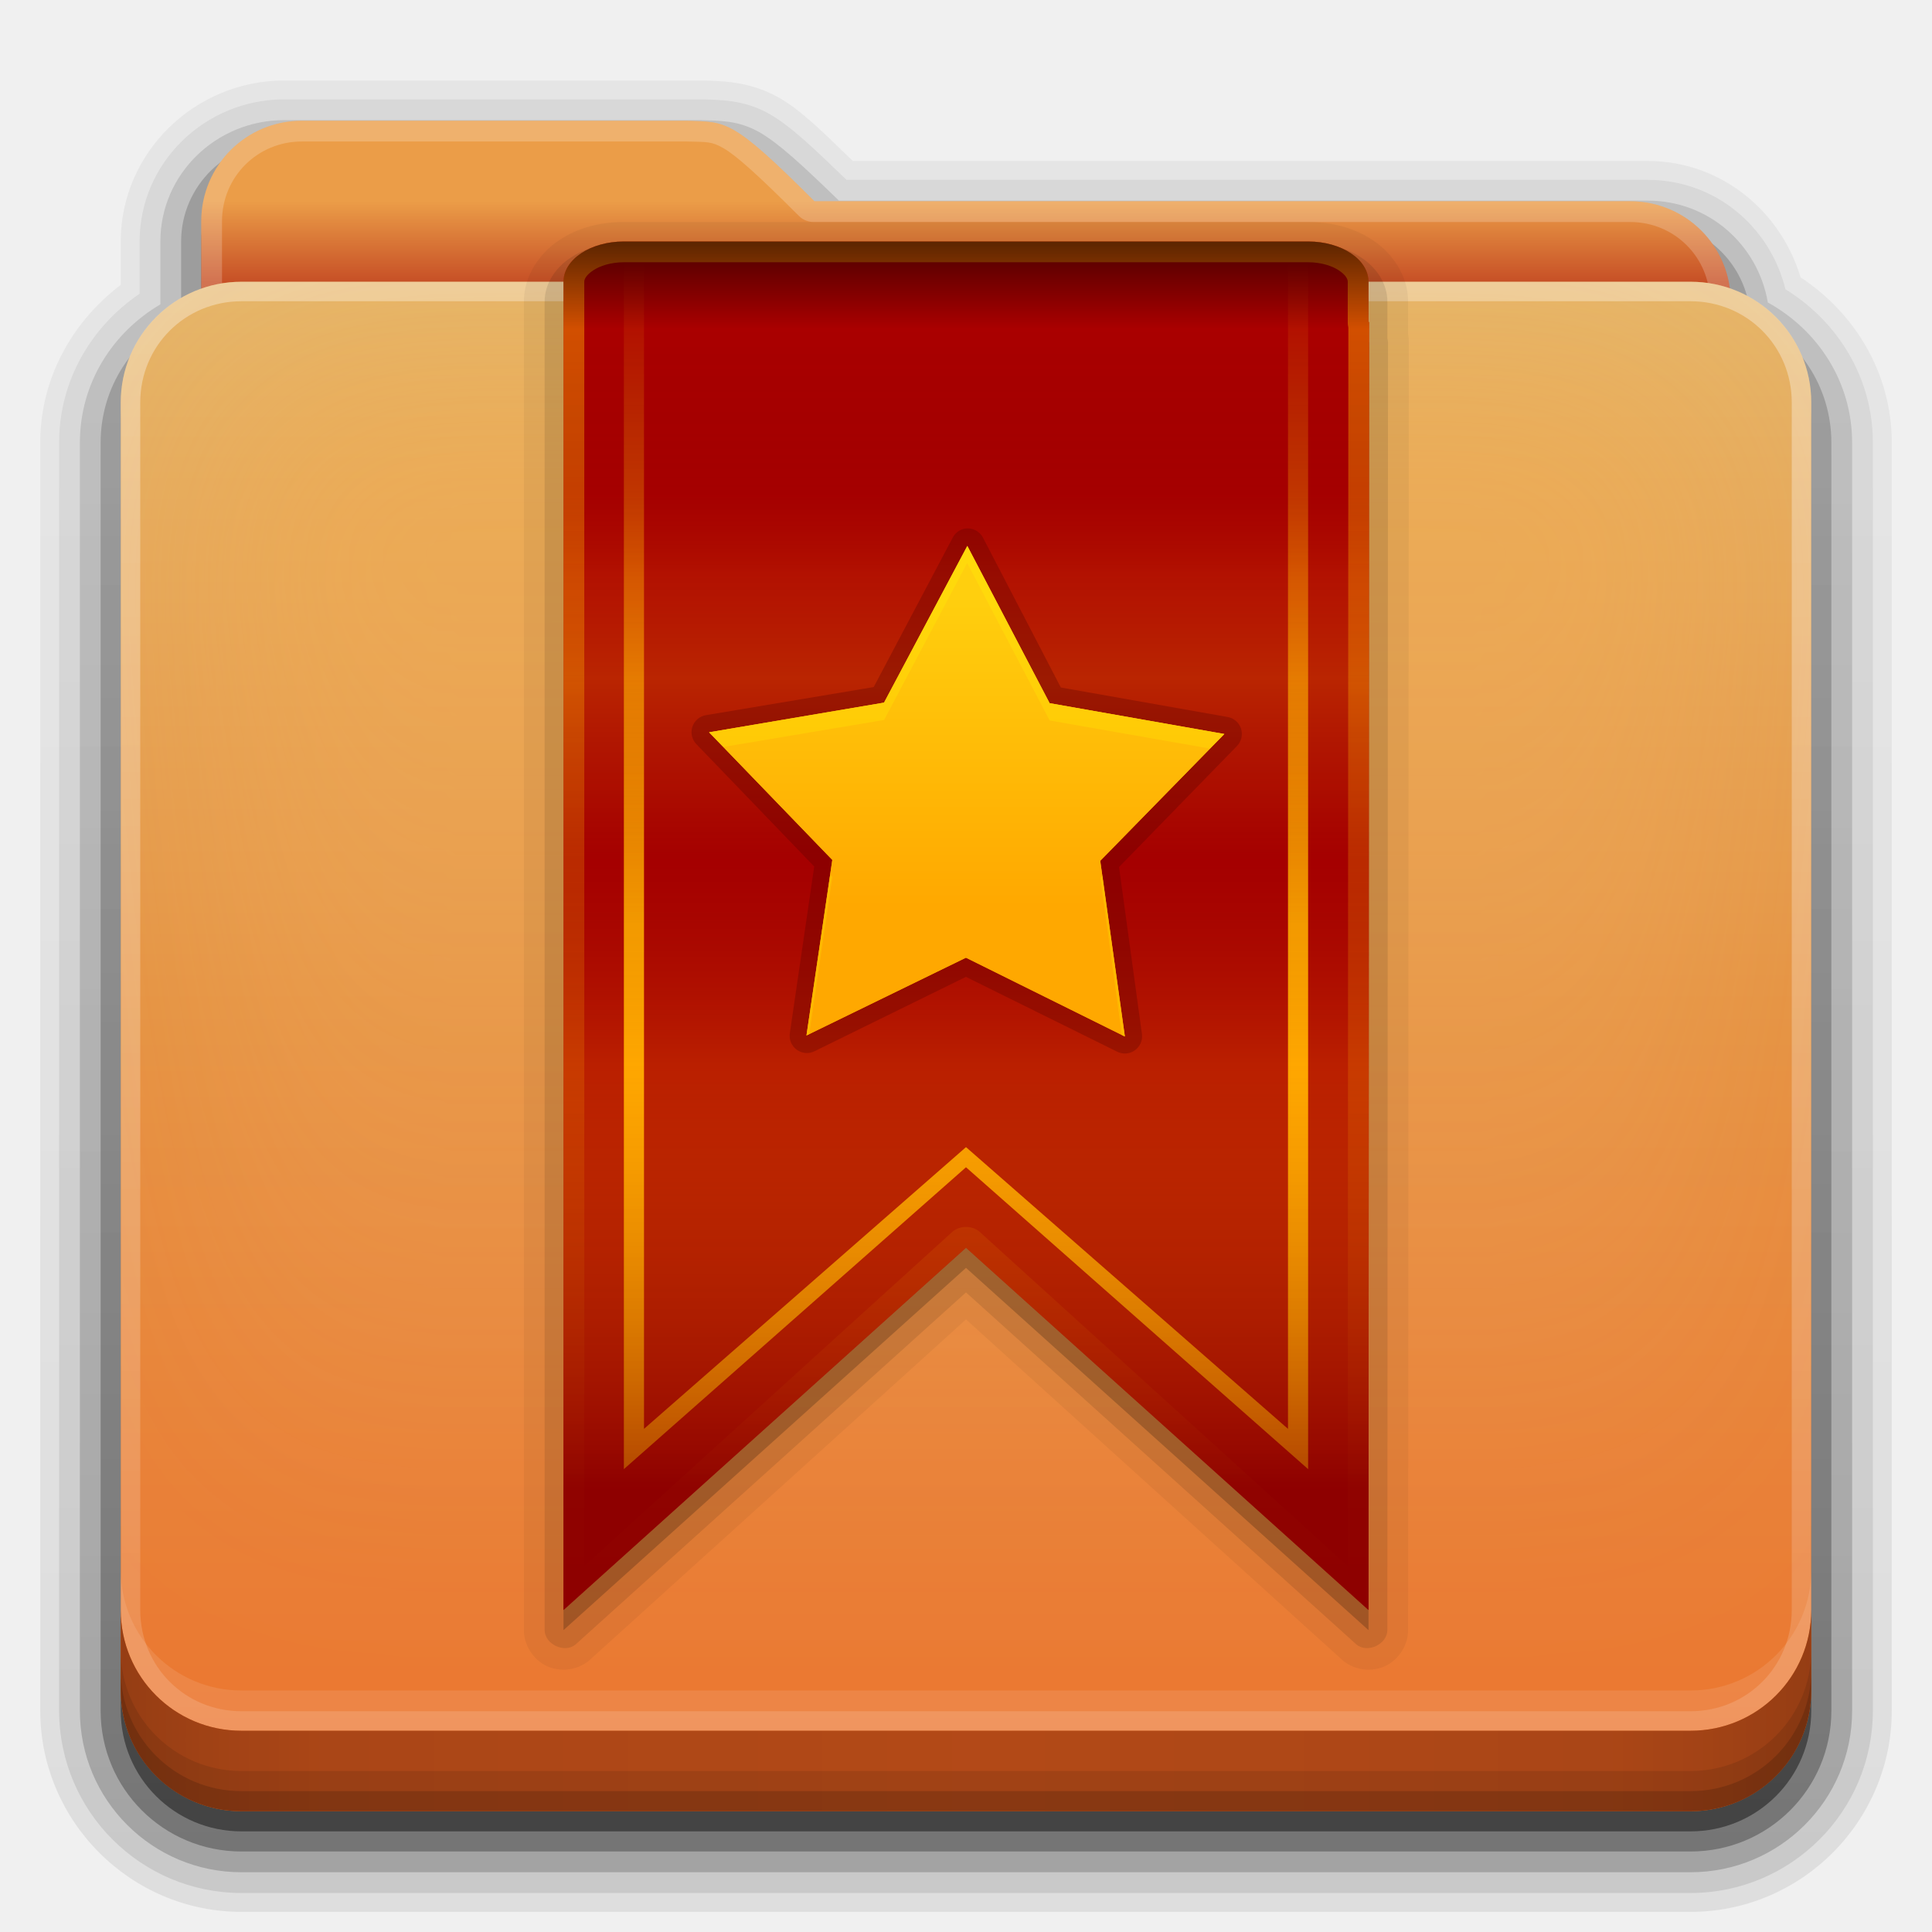
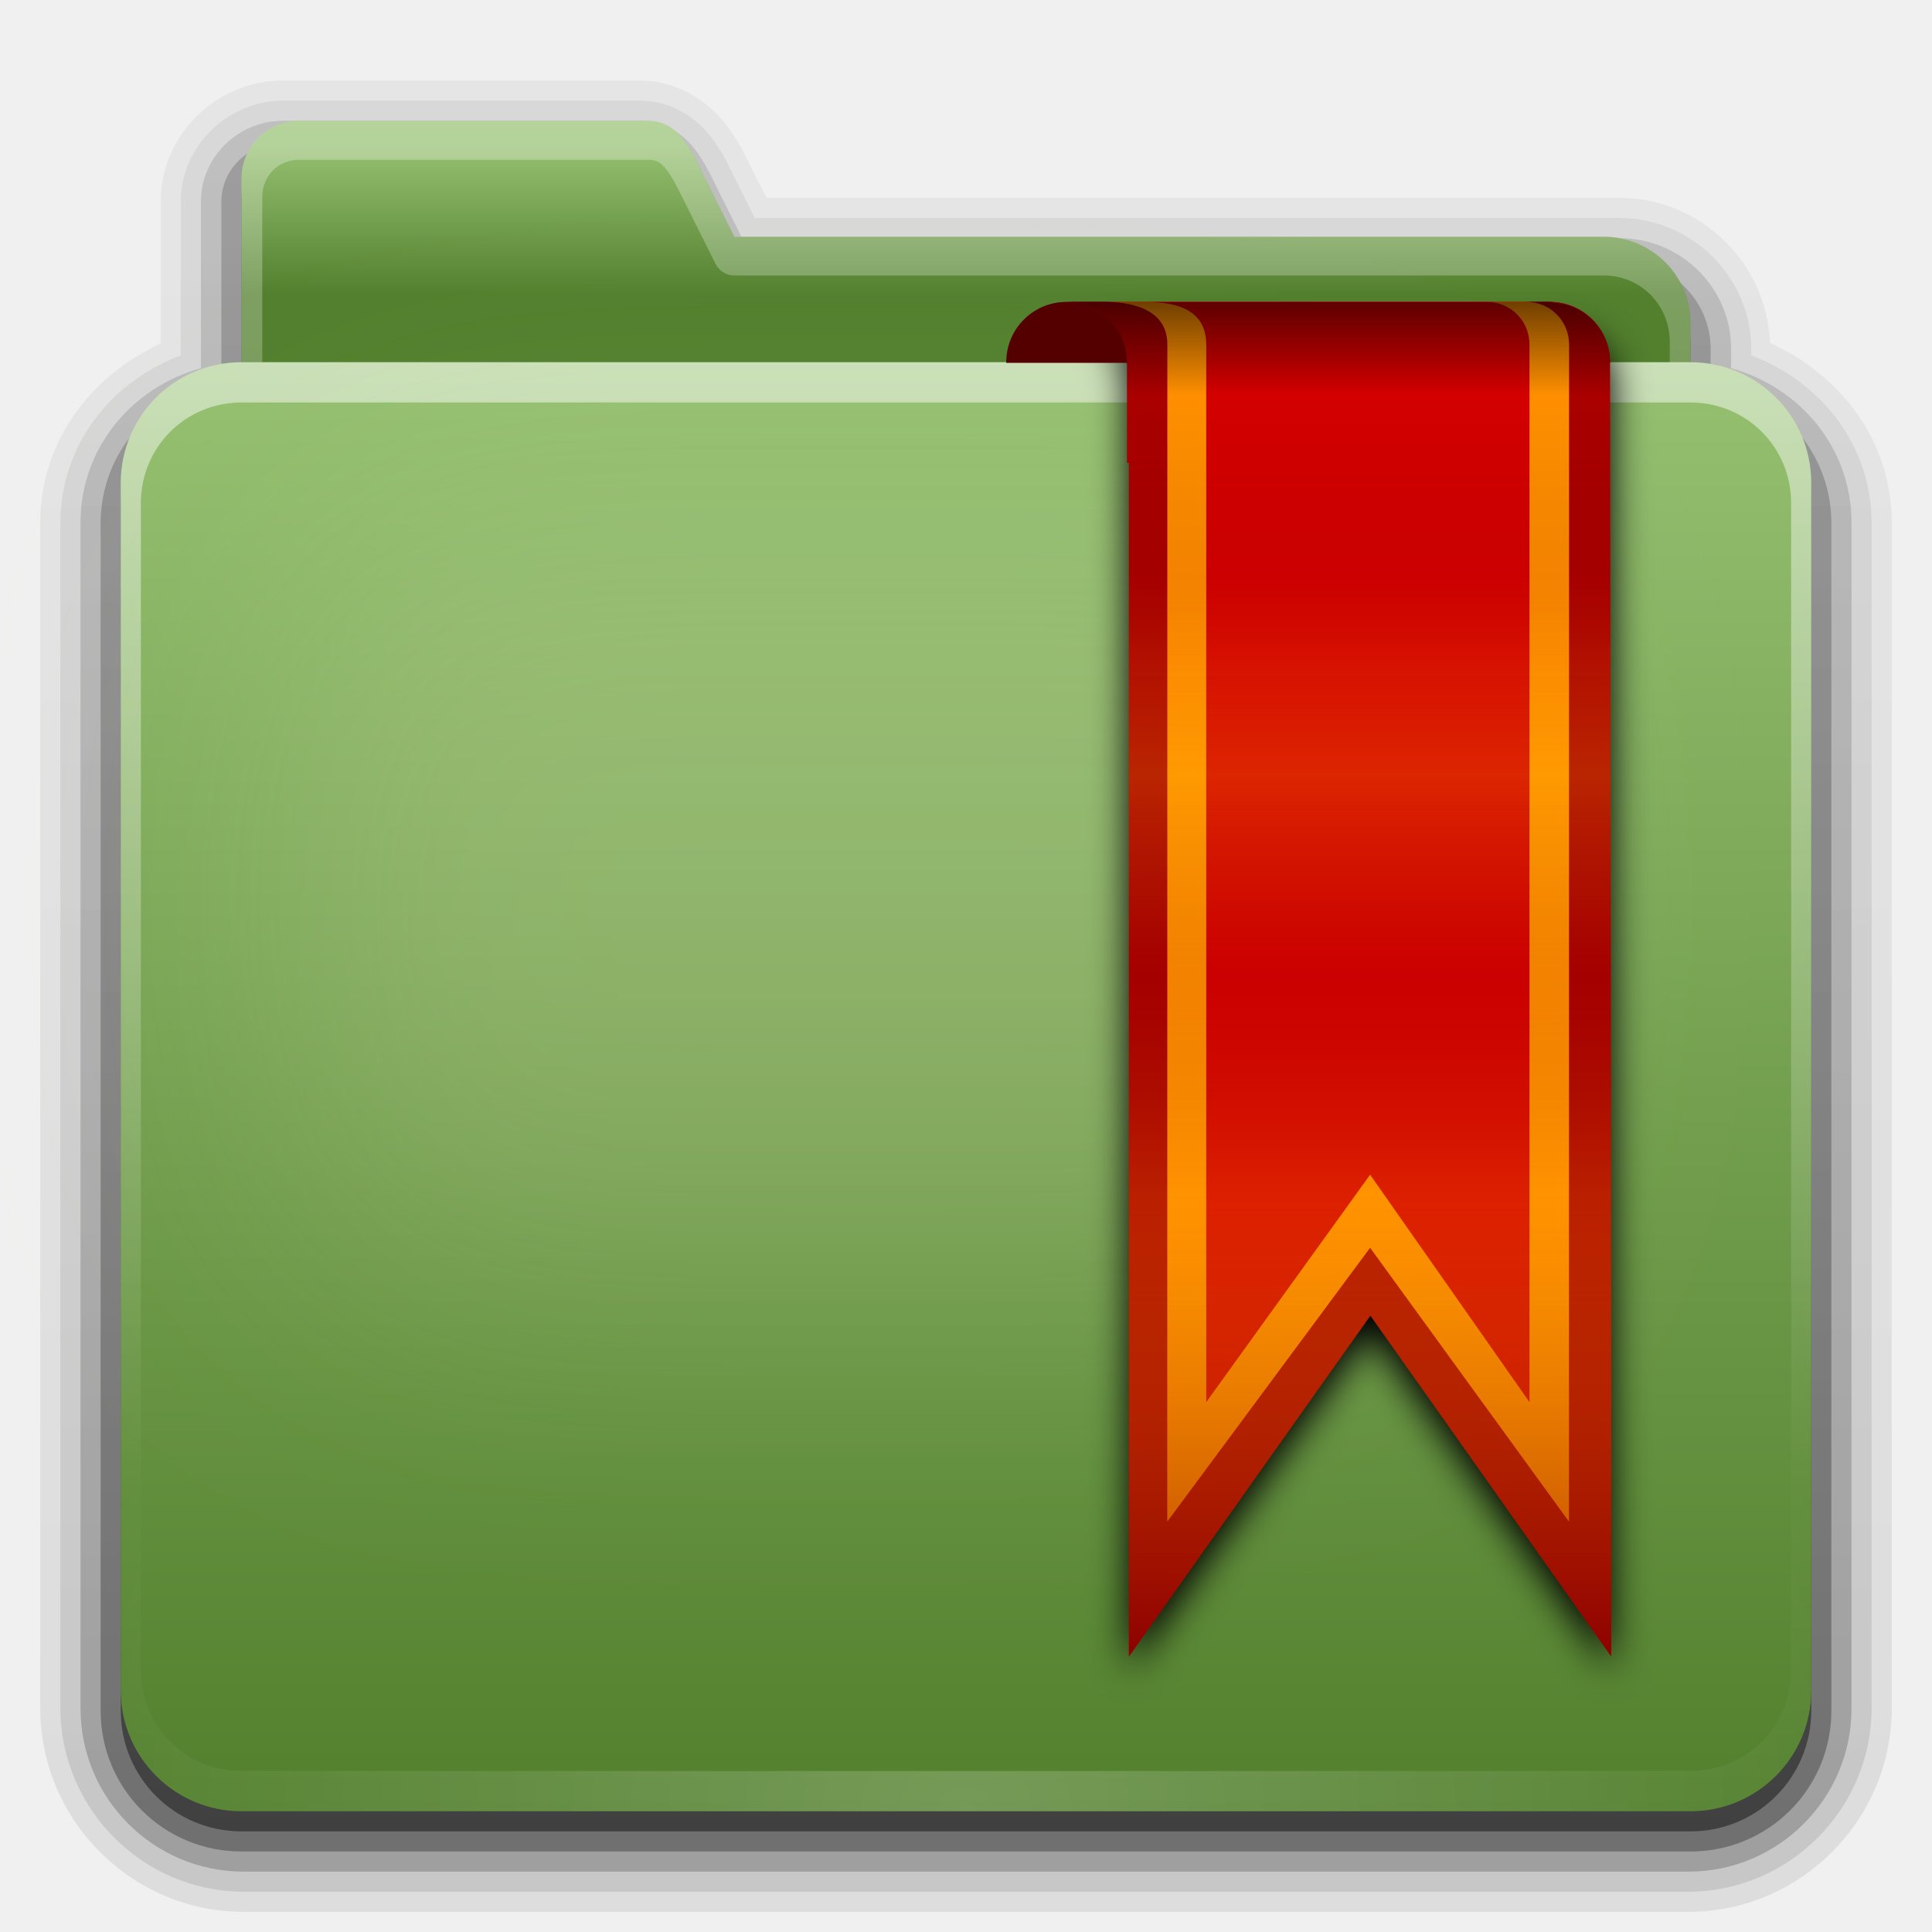
<svg xmlns="http://www.w3.org/2000/svg" xmlns:xlink="http://www.w3.org/1999/xlink" version="1.0" width="96" height="96" id="svg2408">
  <defs id="defs2410">
-     <linearGradient id="linearGradient3894">
-       <stop id="stop3901" style="stop-color:#c75026;stop-opacity:1" offset="0" />
-       <stop id="stop3905" style="stop-color:#eb9d48;stop-opacity:1" offset="1" />
-     </linearGradient>
-     <linearGradient id="linearGradient3885">
-       <stop id="stop3887" style="stop-color:#eb7731;stop-opacity:1" offset="0" />
-       <stop id="stop3889" style="stop-color:#e59343;stop-opacity:1" offset="0.5" />
-       <stop id="stop3891" style="stop-color:#e5b66b;stop-opacity:1" offset="1" />
-     </linearGradient>
-     <linearGradient id="linearGradient3874">
-       <stop id="stop3876" style="stop-color:#ffa32d;stop-opacity:1" offset="0" />
-       <stop id="stop3878" style="stop-color:#ffe4c1;stop-opacity:0" offset="1" />
-     </linearGradient>
-     <linearGradient x1="11.794" y1="3.213" x2="11.794" y2="20.137" id="linearGradient3317" gradientUnits="userSpaceOnUse" gradientTransform="scale(1.059853,0.9435274)">
-       <stop id="stop3319" style="stop-color:#c6953a;stop-opacity:1" offset="0" />
-       <stop id="stop3321" style="stop-color:#ab7a1f;stop-opacity:1" offset="1" />
-     </linearGradient>
-     <linearGradient x1="48.036" y1="25.911" x2="48.036" y2="85.821" id="linearGradient3361" xlink:href="#linearGradient3317" gradientUnits="userSpaceOnUse" />
-     <linearGradient x1="45.448" y1="80.472" x2="45.448" y2="7.017" id="ButtonShadow" gradientUnits="userSpaceOnUse" gradientTransform="matrix(1.005865,0,0,0.994169,0,12)">
-       <stop id="stop3750" style="stop-color:#000000;stop-opacity:1" offset="0" />
-       <stop id="stop3752" style="stop-color:#000000;stop-opacity:0.588" offset="1" />
-     </linearGradient>
-     <linearGradient x1="48" y1="78" x2="48" y2="5.988" id="linearGradient3706" xlink:href="#linearGradient3885" gradientUnits="userSpaceOnUse" gradientTransform="translate(0,8)" />
-     <filter color-interpolation-filters="sRGB" id="filter3174">
-       <feGaussianBlur id="feGaussianBlur3176" stdDeviation="1.71" />
-     </filter>
-     <linearGradient x1="45.448" y1="80.472" x2="45.448" y2="5.297" id="linearGradient3664" xlink:href="#ButtonShadow" gradientUnits="userSpaceOnUse" gradientTransform="matrix(1.005865,0,0,0.994169,0,12)" />
-     <clipPath id="clipPath3860">
-       <rect width="84" height="72" rx="6" ry="6" x="6" y="18" id="rect3862" style="fill:#ff00ff;fill-opacity:1;fill-rule:nonzero;stroke:none" />
-     </clipPath>
-     <filter x="-0.166" y="-0.197" width="1.331" height="1.394" color-interpolation-filters="sRGB" id="filter3870">
-       <feGaussianBlur id="feGaussianBlur3872" stdDeviation="5.17" />
-     </filter>
-     <linearGradient id="linearGradient3892">
-       <stop id="stop3894" style="stop-color:#000000;stop-opacity:0.588" offset="0" />
-       <stop id="stop3896" style="stop-color:#000000;stop-opacity:0.471" offset="0.118" />
-       <stop id="stop3898" style="stop-color:#000000;stop-opacity:0.392" offset="0.238" />
-       <stop id="stop3900" style="stop-color:#000000;stop-opacity:0.314" offset="1" />
-     </linearGradient>
-     <linearGradient id="linearGradient4384">
-       <stop id="stop4386" style="stop-color:#ffffff;stop-opacity:1" offset="0" />
-       <stop id="stop4388" style="stop-color:#ffffff;stop-opacity:0" offset="1" />
-     </linearGradient>
-     <linearGradient x1="48" y1="75.083" x2="48" y2="-40" id="linearGradient3094" xlink:href="#linearGradient4384" gradientUnits="userSpaceOnUse" gradientTransform="matrix(1,0,0,-1,0,92)" />
-     <linearGradient x1="48.022" y1="22.933" x2="48.022" y2="81.481" id="linearGradient3123" xlink:href="#linearGradient3874" gradientUnits="userSpaceOnUse" />
-     <linearGradient x1="37.611" y1="27.111" x2="37.611" y2="21.556" id="linearGradient3105" xlink:href="#linearGradient3894" gradientUnits="userSpaceOnUse" gradientTransform="matrix(0.72,0,0,0.72,1.92,-5.52)" />
-     <linearGradient x1="43" y1="91" x2="43" y2="7" id="linearGradient3952" xlink:href="#ButtonShadow" gradientUnits="userSpaceOnUse" />
-     <linearGradient x1="45" y1="92" x2="45" y2="7" id="linearGradient3961" xlink:href="#ButtonShadow" gradientUnits="userSpaceOnUse" />
-     <linearGradient x1="45" y1="92" x2="45" y2="7" id="linearGradient3969" xlink:href="#ButtonShadow" gradientUnits="userSpaceOnUse" />
-     <linearGradient x1="45" y1="92" x2="45" y2="7" id="linearGradient3977" xlink:href="#ButtonShadow" gradientUnits="userSpaceOnUse" />
-     <linearGradient x1="45" y1="92" x2="45" y2="7" id="linearGradient3986" xlink:href="#ButtonShadow" gradientUnits="userSpaceOnUse" />
-     <linearGradient x1="90" y1="88" x2="48" y2="88" id="linearGradient3906" xlink:href="#linearGradient3892" gradientUnits="userSpaceOnUse" gradientTransform="translate(0,10)" spreadMethod="reflect" />
-     <linearGradient x1="45.087" y1="33.312" x2="44.748" y2="21.848" id="linearGradient4031" xlink:href="#linearGradient3942" gradientUnits="userSpaceOnUse" />
-     <linearGradient id="linearGradient3942">
-       <stop id="stop3944" style="stop-color:#ffa800;stop-opacity:1" offset="0" />
-       <stop id="stop3946" style="stop-color:#ffcf0e;stop-opacity:1" offset="1" />
-     </linearGradient>
-     <linearGradient x1="45.087" y1="33.312" x2="44.748" y2="21.848" id="linearGradient3948" xlink:href="#linearGradient3942" gradientUnits="userSpaceOnUse" />
-     <linearGradient x1="46" y1="12" x2="46" y2="74" id="linearGradient3968" xlink:href="#linearGradient3179" gradientUnits="userSpaceOnUse" gradientTransform="translate(2,0)" />
    <linearGradient id="linearGradient3179">
      <stop id="stop3181" style="stop-color:#000000;stop-opacity:0.569" offset="0" />
      <stop id="stop3187" style="stop-color:#000000;stop-opacity:0" offset="0.07" />
      <stop id="stop3194" style="stop-color:#750202;stop-opacity:0.09" offset="0.203" />
      <stop id="stop3200" style="stop-color:#e47b04;stop-opacity:0.137" offset="0.266" />
      <stop id="stop3190" style="stop-color:#ffc906;stop-opacity:0.184" offset="0.35" />
      <stop id="stop3198" style="stop-color:#b76403;stop-opacity:0.137" offset="0.439" />
      <stop id="stop3192" style="stop-color:#700000;stop-opacity:0.09" offset="0.498" />
      <stop id="stop3196" style="stop-color:#fda100;stop-opacity:0.192" offset="0.659" />
      <stop id="stop3183" style="stop-color:#7c0000;stop-opacity:0.61" offset="1" />
    </linearGradient>
-     <linearGradient x1="30" y1="46" x2="30" y2="13" id="linearGradient4076" xlink:href="#linearGradient4057" gradientUnits="userSpaceOnUse" gradientTransform="translate(2,0)" />
-     <linearGradient id="linearGradient4057">
-       <stop id="stop4059" style="stop-color:#ffa800;stop-opacity:1" offset="0" />
-       <stop id="stop4061" style="stop-color:#ffa800;stop-opacity:0" offset="1" />
+     <filter color-interpolation-filters="sRGB" id="filter3208">
+       <feGaussianBlur stdDeviation="1.31" id="feGaussianBlur3210" />
+     </filter>
+     <linearGradient id="linearGradient3348">
+       <stop id="stop3350" style="stop-color:#95c070;stop-opacity:1" offset="0" />
+       <stop id="stop3356" style="stop-color:#52802d;stop-opacity:1" offset="0.717" />
+       <stop id="stop3352" style="stop-color:#52802d;stop-opacity:1" offset="1" />
    </linearGradient>
-     <linearGradient x1="43" y1="12" x2="43" y2="80" id="linearGradient4063" xlink:href="#linearGradient4057" gradientUnits="userSpaceOnUse" gradientTransform="translate(2,0)" />
+     <linearGradient id="linearGradient3187">
+       <stop id="stop3189" style="stop-color:#52802d;stop-opacity:1" offset="0" />
+       <stop id="stop3191" style="stop-color:#95c070;stop-opacity:1" offset="1" />
+     </linearGradient>
+     <linearGradient x1="45.448" y1="80.472" x2="45.448" y2="7.017" id="ButtonShadow" gradientUnits="userSpaceOnUse" gradientTransform="matrix(1.005865,0,0,0.994169,0,12)">
+       <stop id="stop3750" style="stop-color:#000000;stop-opacity:1" offset="0" />
+       <stop id="stop3752" style="stop-color:#000000;stop-opacity:0.588" offset="1" />
+     </linearGradient>
+     <linearGradient id="linearGradient3737">
+       <stop id="stop3739" style="stop-color:#ffffff;stop-opacity:1" offset="0" />
+       <stop id="stop3741" style="stop-color:#ffffff;stop-opacity:0" offset="1" />
+     </linearGradient>
+     <linearGradient x1="48" y1="78" x2="48" y2="5.988" id="linearGradient3706" xlink:href="#linearGradient3187" gradientUnits="userSpaceOnUse" gradientTransform="translate(0,12)" />
+     <filter x="-0.295" y="-0.462" width="1.59" height="1.923" color-interpolation-filters="sRGB" id="filter3179">
+       <feGaussianBlur id="feGaussianBlur3181" stdDeviation="6.696" />
+     </filter>
+     <filter color-interpolation-filters="sRGB" id="filter3174">
+       <feGaussianBlur id="feGaussianBlur3176" stdDeviation="1.71" />
+     </filter>
+     <linearGradient x1="36.357" y1="18" x2="36.357" y2="73.995" id="linearGradient3188" xlink:href="#linearGradient3737" gradientUnits="userSpaceOnUse" />
+     <linearGradient x1="23.607" y1="6" x2="23.607" y2="58.466" id="linearGradient4010" xlink:href="#linearGradient3737" gradientUnits="userSpaceOnUse" />
+     <linearGradient x1="45.448" y1="80.472" x2="45.448" y2="5.297" id="linearGradient4018" xlink:href="#ButtonShadow" gradientUnits="userSpaceOnUse" gradientTransform="matrix(1.005865,0,0,0.994169,0,12)" />
+     <linearGradient x1="34.86" y1="17.736" x2="34.86" y2="32.013" id="linearGradient4023" xlink:href="#linearGradient3348" gradientUnits="userSpaceOnUse" gradientTransform="matrix(0.72,0,0,0.72,1.92,-5.52)" />
+     <linearGradient x1="45.5" y1="0.481" x2="45.5" y2="96.025" id="linearGradient2600" xlink:href="#linearGradient3179" gradientUnits="userSpaceOnUse" gradientTransform="matrix(0.7053571,0,0,0.7053571,34.92857,14.58929)" />
+     <linearGradient id="linearGradient3737-5">
+       <stop id="stop3739-0" style="stop-color:#ffffff;stop-opacity:1" offset="0" />
+       <stop id="stop3741-4" style="stop-color:#ffffff;stop-opacity:0" offset="1" />
+     </linearGradient>
+     <radialGradient cx="48" cy="90.172" r="42" fx="48" fy="90.172" id="radialGradient3662" xlink:href="#linearGradient3737-5" gradientUnits="userSpaceOnUse" gradientTransform="matrix(1.157313,0,0,0.9959077,-7.551021,0.197132)" />
+     <linearGradient x1="26.5" y1="90.313" x2="26.5" y2="6.917" id="linearGradient3671" xlink:href="#ButtonShadow-1" gradientUnits="userSpaceOnUse" />
+     <linearGradient x1="45.448" y1="80.472" x2="45.448" y2="7.017" id="ButtonShadow-1" gradientUnits="userSpaceOnUse" gradientTransform="matrix(1.005865,0,0,0.994169,0,12)">
+       <stop id="stop3750-7" style="stop-color:#000000;stop-opacity:1" offset="0" />
+       <stop id="stop3752-2" style="stop-color:#000000;stop-opacity:0.588" offset="1" />
+     </linearGradient>
+     <linearGradient x1="26.5" y1="90.313" x2="26.5" y2="6.917" id="linearGradient3692" xlink:href="#ButtonShadow-1" gradientUnits="userSpaceOnUse" gradientTransform="matrix(1.027778,0,0,1.012731,-1.333333,0.03087956)" />
+     <linearGradient x1="26.5" y1="90.313" x2="26.5" y2="6.917" id="linearGradient3701" xlink:href="#ButtonShadow-1" gradientUnits="userSpaceOnUse" gradientTransform="matrix(1.027778,0,0,1.012731,-1.333333,0.03087963)" />
+     <linearGradient x1="26.5" y1="90.313" x2="26.5" y2="6.917" id="linearGradient3709" xlink:href="#ButtonShadow-1" gradientUnits="userSpaceOnUse" gradientTransform="matrix(1.027778,0,0,1.012731,-1.333333,0.03087963)" />
+     <linearGradient x1="26.5" y1="90.313" x2="26.5" y2="6.917" id="linearGradient2946" xlink:href="#ButtonShadow-1" gradientUnits="userSpaceOnUse" gradientTransform="matrix(1.027778,0,0,1.012731,-1.333333,0.03087963)" />
  </defs>
  <g id="layer2" style="display:none">
-     <path d="M 14.969,8.803 C 13.329,8.803 12,10.085 12,11.678 L 12,19 c -3.324,0 -7,2.676 -7,6 l 0,61 c 0,3.324 2.676,6 6,6 l 74,0 c 3.324,0 6,-2.676 6,-6 l 0,-61 c 0,-3.324 -3.747,-6 -7.071,-6 l 0,-0.135 c 0,-2.389 -1.978,-4.312 -4.438,-4.312 l -43.335,0 -1.469,-2.875 C 33.954,10.253 33.359,8.803 31.719,8.803 l -16.75,0 z" id="rect3745" style="opacity:0.9;fill:url(#linearGradient3664);fill-opacity:1;fill-rule:nonzero;stroke:none;filter:url(#filter3174)" />
+     <path d="M 14.969,8.803 C 13.329,8.803 12,10.085 12,11.678 L 12,19 c -3.324,0 -7,2.676 -7,6 l 0,61 c 0,3.324 2.676,6 6,6 l 74,0 c 3.324,0 6,-2.676 6,-6 l 0,-61 c 0,-3.324 -3.747,-6 -7.071,-6 l 0,-0.135 c 0,-2.389 -1.978,-4.312 -4.438,-4.312 l -43.335,0 -1.469,-2.875 C 33.954,10.253 33.359,8.803 31.719,8.803 l -16.75,0 z" id="rect3745" style="opacity:0.9;fill:url(#linearGradient4018);fill-opacity:1;fill-rule:nonzero;stroke:none;filter:url(#filter3174)" />
  </g>
-   <g id="layer4" style="display:inline">
-     <path d="M 14.125,4 C 9.691,4 6,7.568 6,12 l 0,2.156 C 3.624,15.958 2,18.759 2,22 l 0,63 c 0,5.504 4.496,10 10,10 l 72,0 c 5.504,0 10,-4.496 10,-10 L 94,22 C 94,18.517 92.147,15.547 89.469,13.781 88.482,10.492 85.526,8 81.875,8 l -39.5,0 C 40.972,6.645 39.835,5.49 38.688,4.844 37.192,4.001 35.757,4.03 34.875,4 a 0.928,0.928 0 0 0 -0.031,0 c -0.001,-1.73e-5 -0.03,-1.73e-5 -0.031,0 L 34.781,4 14.125,4 z" id="path3984" style="opacity:0.08;fill:url(#linearGradient3986);fill-opacity:1;fill-rule:nonzero;stroke:none;display:inline" />
-     <path d="M 14.125,4.938 C 10.184,4.938 6.938,8.081 6.938,12 l 0,2.594 c -2.383,1.622 -4,4.294 -4,7.406 l 0,63 c 0,5.001 4.061,9.062 9.062,9.062 l 72,0 c 5.001,0 9.062,-4.061 9.062,-9.062 l 0,-63 c 0,-3.261 -1.773,-6.04 -4.344,-7.625 C 87.958,11.279 85.241,8.938 81.875,8.938 l -39.812,0 C 40.465,7.396 39.29,6.26 38.219,5.656 36.946,4.939 35.771,4.969 34.844,4.938 a 1.044,1.044 0 0 0 -0.031,0 c -10e-7,0 -0.031,0 -0.031,0 l -20.656,0 z" id="path3975" style="opacity:0.1;fill:url(#linearGradient3977);fill-opacity:1;fill-rule:nonzero;stroke:none;display:inline" />
-     <path d="M 14.125,5.969 C 10.736,5.969 7.969,8.657 7.969,12 l 0,3.125 c -2.375,1.394 -4,3.92 -4,6.875 l 0,63 c 0,4.438 3.593,8.031 8.031,8.031 l 72,0 c 4.438,0 8.031,-3.593 8.031,-8.031 l 0,-63 c 0,-3.032 -1.712,-5.604 -4.188,-6.969 -0.492,-2.86 -2.929,-5.062 -5.969,-5.062 l -40.188,0 C 39.853,8.194 38.679,7.103 37.719,6.562 36.681,5.978 35.778,6.001 34.812,5.969 a 1.044,1.044 0 0 0 -0.031,0 l -20.656,0 z" id="path3967" style="opacity:0.2;fill:url(#linearGradient3969);fill-opacity:1;fill-rule:nonzero;stroke:none;display:inline" />
-     <path d="M 14.125,7 C 11.282,7 9,9.23 9,12 l 0,3.688 C 6.636,16.809 5,19.2 5,22 l 0,63 c 0,3.878 3.122,7 7,7 l 72,0 c 3.878,0 7,-3.122 7,-7 L 91,22 C 91,19.19 89.347,16.804 86.969,15.688 86.799,13.069 84.607,11 81.875,11 l -40.594,0 c -4.221,-4.112 -4.503,-3.933 -6.5,-4 L 14.125,7 z" id="path3908-1" style="opacity:0.3;fill:url(#linearGradient3961);fill-opacity:1;fill-rule:nonzero;stroke:none;display:inline" />
-     <path d="m 15,7 c -2.77,0 -5,2.23 -5,5 l 0,3.344 C 7.666,16.165 6,18.379 6,21 l 0,64 c 0,3.324 2.676,6 6,6 l 72,0 c 3.324,0 6,-2.676 6,-6 L 90,21 C 90,18.358 88.3,16.149 85.938,15.344 85.611,12.893 83.542,11 81,11 L 40.469,11 C 36.356,6.888 36.102,7.067 34.156,7 L 15,7 z" id="path3941" style="opacity:0.45;fill:url(#linearGradient3952);fill-opacity:1;fill-rule:nonzero;stroke:none;display:inline" />
+   <g id="layer6" style="display:inline">
+     <path d="M 13.969,4 C 10.668,4 7.875,6.693 7.875,10.031 l 0,7.062 c -3.436,1.561 -6,4.841 -6,8.906 l 0,59 c 0,5.561 4.564,10.125 10.125,10.125 l 72,0 c 5.561,0 10.125,-4.564 10.125,-10.125 l 0,-59 c 0,-4.091 -2.594,-7.389 -6.062,-8.938 -0.16,-3.993 -3.474,-7.219 -7.5,-7.219 l -42.5,0 L 37.438,8.625 C 37.135,8.029 36.735,7.04 35.938,6.062 35.034,4.956 33.554,4 31.719,4 l -17.75,0 z" transform="matrix(0.99729,0,0,0.9986283,0.1300813,0.00548696)" id="path3715" style="opacity:0.08;fill:url(#linearGradient2946);fill-opacity:1;fill-rule:nonzero;stroke:none;display:inline" />
+     <path d="m 13.969,4.969 c -2.783,0 -5.125,2.257 -5.125,5.062 l 0,7.312 0,0.312 c -3.437,1.29 -6,4.44 -6,8.344 l 0,59 c 0,5.04 4.116,9.156 9.156,9.156 l 72,0 c 5.04,0 9.156,-4.116 9.156,-9.156 l 0,-59 c 0,-3.904 -2.563,-7.053 -6,-8.344 l 0,-0.312 c 0,-3.603 -2.985,-6.531 -6.594,-6.531 l -43.094,0 -0.875,-1.75 C 36.264,8.412 35.884,7.51 35.188,6.656 34.437,5.737 33.229,4.969 31.719,4.969 l -17.75,0 z" transform="matrix(0.9965398,0,0,0.9978977,0.16609,0.04169586)" id="path3707" style="opacity:0.1;fill:url(#linearGradient3709);fill-opacity:1;fill-rule:nonzero;stroke:none;display:inline" />
+     <path d="M 13.969,6 C 11.737,6 9.875,7.797 9.875,10.031 l 0,7.312 0,0.969 c -3.428,0.951 -6,3.959 -6,7.688 l 0,59 c 0,4.484 3.641,8.125 8.125,8.125 l 72,0 c 4.484,0 8.125,-3.641 8.125,-8.125 l 0,-59 c 0,-3.728 -2.572,-6.737 -6,-7.688 l 0,-0.969 c 0,-3.038 -2.506,-5.5 -5.562,-5.5 l -43.719,0 -1.156,-2.312 C 35.334,8.836 34.988,8.026 34.406,7.312 33.824,6.599 32.874,6 31.719,6 l -17.75,0 z" transform="matrix(0.9971671,0,0,0.9985653,0.1359773,0.00860826)" id="path3698" style="opacity:0.2;fill:url(#linearGradient3701);fill-opacity:1;fill-rule:nonzero;stroke:none;display:inline" />
+     <path d="M 13.969,7.125 C 12.329,7.125 11,8.415 11,10.031 l 0,7.312 0,1.75 C 7.603,19.579 5,22.464 5,26 l 0,59 c 0,3.878 3.122,7 7,7 l 72,0 c 3.878,0 7,-3.122 7,-7 l 0,-59 c 0,-3.536 -2.603,-6.421 -6,-6.906 l 0,-1.75 c 0,-2.424 -1.978,-4.375 -4.438,-4.375 l -44.406,0 -1.469,-2.938 C 33.954,8.586 33.359,7.125 31.719,7.125 l -17.75,0 z" id="path3679" style="opacity:0.3;fill:url(#linearGradient3692);fill-opacity:1;fill-rule:nonzero;stroke:none;display:inline" />
+     <path d="M 14.875,7 C 13.279,7 12,8.279 12,9.875 L 12,17.094 12,19 c -3.324,0 -6,2.676 -6,6 l 0,60 c 0,3.324 2.676,6 6,6 l 72,0 c 3.324,0 6,-2.676 6,-6 l 0,-60 c 0,-3.324 -2.676,-6 -6,-6 l 0,-1.906 C 84,14.7 82.081,12.75 79.688,12.75 l -43.219,0 -1.438,-2.875 C 34.318,8.448 33.752,7 32.156,7 L 14.875,7 z" id="path2885" style="opacity:0.45;fill:url(#linearGradient3671);fill-opacity:1;fill-rule:nonzero;stroke:none;display:inline" />
  </g>
  <g id="layer3" style="display:inline">
-     <rect width="75" height="62.679" rx="6" ry="6" x="10.536" y="23.143" id="rect3352" style="fill:url(#linearGradient3361);fill-opacity:1;fill-rule:nonzero;stroke:none;display:inline" />
-     <path d="m 15,6 c -2.77,0 -5,2.23 -5,5 l 0,59.812 c 0,2.393 1.919,4.312 4.312,4.312 l 67.375,0 C 84.081,75.125 86,73.206 86,70.812 L 86,15 c 0,-2.77 -2.23,-5 -5,-5 L 40.469,10 C 36.356,5.888 36.102,6.067 34.156,6 z" id="path3908" style="fill:url(#linearGradient3105);fill-opacity:1;fill-rule:nonzero;stroke:none;display:inline" />
-     <path d="m 15,6 c -2.77,0 -5,2.23 -5,5 l 0,59.812 c 0,2.393 1.919,4.312 4.312,4.312 l 67.375,0 C 84.081,75.125 86,73.206 86,70.812 L 86,15 c 0,-2.77 -2.23,-5 -5,-5 L 40.469,10 C 36.356,5.888 36.102,6.067 34.156,6 L 15,6 z m 0,1.031 19.125,0 0.031,0 c 0.965,0.031 1.193,-0.017 1.812,0.344 0.63,0.367 1.707,1.332 3.75,3.375 a 1.044,1.044 0 0 0 0.75,0.281 l 40.531,0 c 2.21,0 3.969,1.759 3.969,3.969 l 0,55.812 c 0,1.835 -1.446,3.281 -3.281,3.281 l -67.375,0 c -1.835,0 -3.281,-1.446 -3.281,-3.281 l 0,-59.812 c 0,-2.21 1.759,-3.969 3.969,-3.969 z" id="path3108" style="opacity:0.2;fill:#ffffff;fill-opacity:1;fill-rule:nonzero;stroke:none;display:inline" />
+     <path d="M 14.88,6 C 13.284,6 12,7.284 12,8.88 l 0,7.2 0,50.4 0,4.32 c 0,2.393 1.927,4.32 4.32,4.32 l 63.36,0 c 2.393,0 4.32,-1.927 4.32,-4.32 l 0,-54.72 c 0,-2.393 -1.927,-4.32 -4.32,-4.32 l -43.2,0 -1.44,-2.88 C 34.326,7.453 33.756,6 32.16,6 L 14.88,6 z" id="rect3325" style="fill:url(#linearGradient4023);fill-opacity:1;fill-rule:nonzero;stroke:none;display:inline" />
+     <path d="M 14.875,6 C 13.279,6 12,7.279 12,8.875 l 0,7.219 0,50.375 0,4.344 c 0,2.393 1.919,4.312 4.312,4.312 l 63.375,0 C 82.081,75.125 84,73.206 84,70.812 L 84,16.094 C 84,13.7 82.081,11.75 79.688,11.75 l -43.219,0 -1.438,-2.875 C 34.318,7.448 33.752,6 32.156,6 L 14.875,6 z m 0,1.938 17.281,0 c 0.487,0 0.66,0.113 0.969,0.5 0.308,0.387 0.63,1.072 1,1.812 l 1.438,2.875 c 0.173,0.342 0.523,0.559 0.906,0.562 l 43.219,0 c 1.835,0 3.281,1.468 3.281,3.312 l 0,54.719 c 0,1.844 -1.437,3.281 -3.281,3.281 l -63.375,0 c -1.844,0 -3.281,-1.437 -3.281,-3.281 l 0,-4.344 0,-50.375 0,-7.219 c 0,-1.047 0.797,-1.844 1.844,-1.844 z" id="path3997" style="opacity:0.3;fill:url(#linearGradient4010);fill-opacity:1;fill-rule:nonzero;stroke:none;display:inline" />
  </g>
-   <g id="layer1" style="display:inline">
-     <rect width="84" height="76" rx="6" ry="6" x="6" y="14" id="rect2419" style="fill:url(#linearGradient3706);fill-opacity:1;fill-rule:nonzero;stroke:none" />
-     <path d="M 12,86 C 8.676,86 6,83.324 6,80 L 6,20 c 0,-3.324 2.676,-6 6,-6 l 72,0 c 3.324,0 6,2.676 6,6 l 0,60 c 0,3.324 -2.676,6 -6,6 z m 0,-0.969 72,0 c 2.805,0 5.031,-2.226 5.031,-5.031 l 0,-60 c 0,-2.805 -2.226,-5.031 -5.031,-5.031 l -72,0 c -2.805,0 -5.031,2.226 -5.031,5.031 l 0,60 c 0,2.805 2.226,5.031 5.031,5.031 z" id="rect4377" style="opacity:0.35;fill:url(#linearGradient3094);fill-opacity:1;fill-rule:nonzero;stroke:none" />
-     <path d="m 6,78 0,2 c 0,3.324 2.676,6 6,6 l 72,0 c 3.324,0 6,-2.676 6,-6 l 0,-2 c 0,3.324 -2.676,6 -6,6 L 12,84 C 8.676,84 6,81.324 6,78 z" id="rect3841" style="opacity:0.1;fill:#ffffff;fill-opacity:1;fill-rule:nonzero;stroke:none" />
+   <g id="layer1">
+     <rect width="84" height="72" rx="6" ry="6" x="6" y="18" id="rect2419" style="fill:url(#linearGradient3706);fill-opacity:1;fill-rule:nonzero;stroke:none" />
+     <path d="m 12,18 c -3.324,0 -6,2.676 -6,6 l 0,2 0,56 0,2 c 0,0.335 0.041,0.651 0.094,0.969 0.049,0.296 0.097,0.597 0.188,0.875 0.01,0.03 0.021,0.064 0.031,0.094 0.099,0.288 0.235,0.547 0.375,0.812 0.145,0.274 0.316,0.536 0.5,0.781 0.184,0.246 0.374,0.473 0.594,0.688 0.44,0.428 0.943,0.815 1.5,1.094 0.279,0.14 0.573,0.247 0.875,0.344 -0.256,-0.1 -0.487,-0.236 -0.719,-0.375 -0.007,-0.004 -0.024,0.004 -0.031,0 -0.032,-0.019 -0.062,-0.043 -0.094,-0.062 -0.12,-0.077 -0.231,-0.164 -0.344,-0.25 -0.106,-0.081 -0.213,-0.161 -0.312,-0.25 C 8.478,88.557 8.309,88.373 8.156,88.188 8.049,88.057 7.938,87.922 7.844,87.781 7.819,87.743 7.805,87.695 7.781,87.656 7.716,87.553 7.651,87.452 7.594,87.344 7.493,87.149 7.388,86.928 7.312,86.719 7.305,86.697 7.289,86.678 7.281,86.656 7.249,86.564 7.245,86.469 7.219,86.375 7.188,86.268 7.148,86.172 7.125,86.062 7.052,85.721 7,85.364 7,85 L 7,83 7,27 7,25 c 0,-2.782 2.218,-5 5,-5 l 2,0 68,0 2,0 c 2.782,0 5,2.218 5,5 l 0,2 0,56 0,2 c 0,0.364 -0.052,0.721 -0.125,1.062 -0.044,0.207 -0.088,0.398 -0.156,0.594 -0.008,0.022 -0.023,0.041 -0.031,0.062 -0.063,0.174 -0.138,0.367 -0.219,0.531 -0.042,0.083 -0.079,0.17 -0.125,0.25 -0.055,0.097 -0.127,0.188 -0.188,0.281 -0.094,0.141 -0.205,0.276 -0.312,0.406 -0.143,0.174 -0.303,0.347 -0.469,0.5 -0.011,0.01 -0.02,0.021 -0.031,0.031 -0.138,0.126 -0.285,0.234 -0.438,0.344 -0.103,0.073 -0.204,0.153 -0.312,0.219 -0.007,0.004 -0.024,-0.004 -0.031,0 -0.232,0.139 -0.463,0.275 -0.719,0.375 0.302,-0.097 0.596,-0.204 0.875,-0.344 0.557,-0.279 1.06,-0.666 1.5,-1.094 0.22,-0.214 0.409,-0.442 0.594,-0.688 0.184,-0.246 0.355,-0.508 0.5,-0.781 0.14,-0.265 0.276,-0.525 0.375,-0.812 0.01,-0.031 0.021,-0.063 0.031,-0.094 0.09,-0.278 0.139,-0.579 0.188,-0.875 C 89.959,84.651 90,84.335 90,84 l 0,-2 0,-56 0,-2 c 0,-3.324 -2.676,-6 -6,-6 l -72,0 z" id="rect3728" style="opacity:0.5;fill:url(#linearGradient3188);fill-opacity:1;fill-rule:nonzero;stroke:none" />
+     <rect width="54.464" height="34.821" rx="9" ry="9" x="13.306" y="13.888" transform="matrix(1.088099,0,0,1.101533,-1.172257,10.58993)" id="rect2399" style="opacity:0.15;fill:#fff9dc;fill-opacity:1;fill-rule:nonzero;stroke:none;filter:url(#filter3179)" />
+     <path d="M 12,90 C 8.676,90 6,87.324 6,84 L 6,82 6,26 6,24 c 0,-0.335 0.041,-0.651 0.094,-0.969 0.049,-0.296 0.097,-0.597 0.188,-0.875 0.01,-0.03 0.021,-0.064 0.031,-0.094 0.099,-0.288 0.235,-0.547 0.375,-0.812 0.145,-0.274 0.316,-0.536 0.5,-0.781 0.184,-0.246 0.374,-0.473 0.594,-0.688 0.44,-0.428 0.943,-0.815 1.5,-1.094 0.279,-0.14 0.573,-0.247 0.875,-0.344 -0.256,0.1 -0.487,0.236 -0.719,0.375 -0.007,0.004 -0.024,-0.004 -0.031,0 -0.032,0.019 -0.062,0.043 -0.094,0.062 -0.12,0.077 -0.231,0.164 -0.344,0.25 -0.106,0.081 -0.213,0.161 -0.312,0.25 -0.178,0.161 -0.347,0.345 -0.5,0.531 -0.108,0.13 -0.218,0.265 -0.312,0.406 -0.025,0.038 -0.038,0.086 -0.062,0.125 -0.065,0.103 -0.13,0.205 -0.188,0.312 -0.101,0.195 -0.206,0.416 -0.281,0.625 C 7.305,21.303 7.289,21.322 7.281,21.344 7.249,21.436 7.245,21.531 7.219,21.625 7.188,21.732 7.148,21.828 7.125,21.938 7.052,22.279 7,22.636 7,23 l 0,2 0,56 0,2 c 0,2.782 2.218,5 5,5 l 2,0 68,0 2,0 c 2.782,0 5,-2.218 5,-5 l 0,-2 0,-56 0,-2 c 0,-0.364 -0.052,-0.721 -0.125,-1.062 -0.044,-0.207 -0.088,-0.398 -0.156,-0.594 -0.008,-0.022 -0.023,-0.041 -0.031,-0.062 -0.063,-0.174 -0.138,-0.367 -0.219,-0.531 -0.042,-0.083 -0.079,-0.17 -0.125,-0.25 -0.055,-0.097 -0.127,-0.188 -0.188,-0.281 -0.094,-0.141 -0.205,-0.276 -0.312,-0.406 -0.143,-0.174 -0.303,-0.347 -0.469,-0.5 -0.011,-0.01 -0.02,-0.021 -0.031,-0.031 -0.138,-0.126 -0.285,-0.234 -0.438,-0.344 -0.103,-0.073 -0.204,-0.153 -0.312,-0.219 -0.007,-0.004 -0.024,0.004 -0.031,0 -0.232,-0.139 -0.463,-0.275 -0.719,-0.375 0.302,0.097 0.596,0.204 0.875,0.344 0.557,0.279 1.06,0.666 1.5,1.094 0.22,0.214 0.409,0.442 0.594,0.688 0.184,0.246 0.355,0.508 0.5,0.781 0.14,0.265 0.276,0.525 0.375,0.812 0.01,0.031 0.021,0.063 0.031,0.094 0.09,0.278 0.139,0.579 0.188,0.875 C 89.959,23.349 90,23.665 90,24 l 0,2 0,56 0,2 c 0,3.324 -2.676,6 -6,6 l -72,0 z" id="path3615" style="opacity:0.2;fill:url(#radialGradient3662);fill-opacity:1;fill-rule:nonzero;stroke:none" />
  </g>
-   <g id="layer7">
-     <path d="m 6,80 0,4 c 0,3.324 2.676,6 6,6 l 72,0 c 3.324,0 6,-2.676 6,-6 l 0,-4 c 0,3.324 -2.676,6 -6,6 L 12,86 C 8.676,86 6,83.324 6,80 z" id="path3067" style="opacity:0.8;fill:#ce4f16;fill-opacity:1;fill-rule:nonzero;stroke:none;display:inline" />
-     <g transform="translate(0,-10)" id="g3901">
-       <path d="m 6,90 0,4 c 0,3.324 2.676,6 6,6 l 72,0 c 3.324,0 6,-2.676 6,-6 l 0,-4 c 0,3.324 -2.676,6 -6,6 L 12,96 C 8.676,96 6,93.324 6,90 z" id="path3888" style="opacity:0.5;fill:url(#linearGradient3906);fill-opacity:1;fill-rule:nonzero;stroke:none;display:inline" />
-       <path d="m 6,92 0,2 c 0,3.324 2.676,6 6,6 l 72,0 c 3.324,0 6,-2.676 6,-6 l 0,-2 c 0,3.324 -2.676,6 -6,6 L 12,98 C 8.676,98 6,95.324 6,92 z" id="rect4345" style="opacity:0.1;color:#000000;fill:#000000;fill-opacity:1;fill-rule:nonzero;stroke:none;stroke-width:1.5;marker:none;visibility:visible;display:inline;overflow:visible;enable-background:accumulate" />
-       <path d="m 6,93 0,1 c 0,3.324 2.676,6 6,6 l 72,0 c 3.324,0 6,-2.676 6,-6 l 0,-1 c 0,3.324 -2.676,6 -6,6 L 12,99 C 8.676,99 6,96.324 6,93 z" id="rect4336" style="opacity:0.15;color:#000000;fill:#000000;fill-opacity:1;fill-rule:nonzero;stroke:none;stroke-width:1.5;marker:none;visibility:visible;display:inline;overflow:visible;enable-background:accumulate" />
-     </g>
-   </g>
-   <g id="layer5" style="display:inline">
-     <path d="m 15.969,22.531 c -2.846,0.004 -5.433,2.592 -5.438,5.438 l 0,48.062 c 0.004,2.846 2.592,5.433 5.438,5.438 l 64.062,0 c 2.846,-0.004 5.433,-2.592 5.438,-5.438 l 0,-48.062 c -0.004,-2.846 -2.592,-5.433 -5.438,-5.438 z" transform="translate(0,-4)" clip-path="url(#clipPath3860)" id="path3850" style="opacity:0.3;fill:url(#linearGradient3123);fill-opacity:1;fill-rule:nonzero;stroke:none;filter:url(#filter3870)" />
-   </g>
-   <g id="layer6">
-     <path d="m 31,11.031 c -1.184,0 -2.289,0.286 -3.219,0.906 -0.93,0.62 -1.75,1.714 -1.75,3.062 l 0,2 0,3 0,61 c 0.001,0.741 0.458,1.462 1.127,1.781 0.669,0.318 1.517,0.217 2.092,-0.249 L 48,65.562 66.75,82.531 c 0.575,0.467 1.423,0.568 2.092,0.249 C 69.511,82.462 69.968,81.741 69.969,81 L 70,17 c 0.004,-0.136 -0.007,-0.272 -0.031,-0.406 l 0,-1.594 c 0,-1.349 -0.82,-2.443 -1.75,-3.062 C 67.289,11.318 66.184,11.031 65,11.031 z" id="path4039" style="opacity:0.05;fill:#000000;fill-opacity:1;stroke:none;display:inline" />
-     <path d="m 31,12.062 c -0.999,0 -1.93,0.266 -2.656,0.75 C 27.618,13.297 27.062,14.068 27.062,15 l 0,2 0,3 0,61 c 0.006,0.703 0.987,1.163 1.531,0.719 L 48,64.219 l 19.406,17.5 C 67.95,82.163 68.932,81.703 68.938,81 l 0.031,-64 c -0.004,-0.063 -0.015,-0.126 -0.031,-0.188 0.002,-0.031 0.002,-0.063 0,-0.094 l 0,-1.719 c 0,-0.932 -0.555,-1.703 -1.281,-2.188 -0.726,-0.484 -1.657,-0.75 -2.656,-0.75 z" id="path4037" style="opacity:0.1;fill:#000000;fill-opacity:1;stroke:none;display:inline" />
-     <path d="m 31,13 c -1.662,0 -3,0.892 -3,2 l 0,2 0,3 0,61 L 48,63 68,81 68.031,17 68,17 68,15 c 0,-1.108 -1.338,-2 -3,-2 z" id="path3985" style="opacity:0.2;fill:#000000;fill-opacity:1;stroke:none;display:inline" />
-     <path d="m 31,12 c -1.662,0 -3,0.892 -3,2 l 0,2 0,3 0,61 L 48,62 68,80 68.031,16 68,16 68,14 c 0,-1.108 -1.338,-2 -3,-2 z" id="rect3204" style="fill:#aa0000;fill-opacity:1;stroke:none;display:inline" />
-     <path d="m 31,12 c -1.662,0 -3,0.892 -3,2 l 0,2 0,3 0,61 L 48,62 68,80 68.031,16 68,16 68,14 c 0,-1.108 -1.338,-2 -3,-2 z m 0,1.031 34,0 c 0.644,0 1.194,0.181 1.531,0.406 0.338,0.225 0.438,0.429 0.438,0.562 l 0,2 c -0.002,0.095 0.008,0.189 0.031,0.281 L 66.969,77.812 48.656,61.188 c -0.368,-0.297 -0.945,-0.297 -1.312,0 l -18.312,16.625 0,-58.812 0,-3 0,-2 c 0,-0.134 0.1,-0.337 0.438,-0.562 C 29.806,13.212 30.356,13.031 31,13.031 z" id="path4041" style="opacity:0.5;fill:url(#linearGradient4063);fill-opacity:1;stroke:none;display:inline" />
-     <path d="M 31,12 31,73 48,58 65,73 65,12 64,12 64,71 48,57 32,71 32,12 z" id="path4065" style="fill:url(#linearGradient4076);fill-opacity:1;stroke:none" />
-     <path d="m 31,12 c -1.662,0 -3,0.892 -3,2 l 0,2 0,3 0,61 L 48,62 68,80 68.031,16 68,16 68,14 c 0,-1.108 -1.338,-2 -3,-2 z" id="path3960" style="fill:url(#linearGradient3968);fill-opacity:1;stroke:none;display:inline" />
-     <path d="m 44.594,19.375 a 0.636,0.636 0 0 0 -0.406,0.344 l -2.75,5.594 -6.156,1.219 A 0.636,0.636 0 0 0 34.969,27.625 L 39.438,32 38.719,38.188 a 0.636,0.636 0 0 0 0.938,0.625 l 5.5,-2.906 L 50.812,38.5 a 0.636,0.636 0 0 0 0.906,-0.656 L 50.688,31.688 54.906,27.094 a 0.636,0.636 0 0 0 -0.375,-1.062 L 48.344,25.125 45.312,19.688 A 0.636,0.636 0 0 0 44.594,19.375 z" transform="matrix(1.345333,0.03970747,-0.03970747,1.345333,-11.32905,-1.560111)" id="path3956" style="opacity:0.3;color:#000000;fill:#550000;fill-opacity:1;fill-rule:nonzero;stroke:none;stroke-width:2;marker:none;visibility:visible;display:inline;overflow:visible;enable-background:accumulate" />
-     <path d="m 51.088,37.934 -5.951,-2.735 -5.8,3.043 0.762,-6.505 -4.686,-4.576 6.423,-1.285 2.904,-5.871 3.207,5.711 6.481,0.947 -4.441,4.815 z" transform="matrix(1.345333,0.03970747,-0.03970747,1.345333,-11.32905,-1.560111)" id="path3172" style="color:#000000;fill:url(#linearGradient3948);fill-opacity:1;fill-rule:nonzero;stroke:none;stroke-width:2;marker:none;visibility:visible;display:inline;overflow:visible;enable-background:accumulate" />
-     <path d="m 51.088,37.934 -5.951,-2.735 -5.8,3.043 0.762,-6.505 -4.686,-4.576 6.423,-1.285 2.904,-5.871 3.207,5.711 6.481,0.947 -4.441,4.815 z" transform="matrix(1.345333,0.03970747,-0.03970747,1.345333,-11.32905,-1.560111)" id="path3950" style="color:#000000;fill:url(#linearGradient4031);fill-opacity:1;fill-rule:nonzero;stroke:none;stroke-width:2;marker:none;visibility:visible;display:inline;overflow:visible;enable-background:accumulate" />
-     <path d="m 48.058,27.117 -4.127,7.799 -8.71,1.474 0.724,0.724 7.986,-1.34 4.127,-7.799 4.1,7.826 7.96,1.394 0.724,-0.724 -8.683,-1.528 -4.1,-7.826 z m -6.807,16.348 -1.179,7.986 0.134,-0.054 1.152,-7.826 -0.107,-0.107 z m 13.534,0.054 -0.107,0.107 1.072,7.826 0.134,0.054 -1.099,-7.986 z" id="path4001" style="opacity:0.2;color:#000000;fill:#ffff00;fill-opacity:1;fill-rule:nonzero;stroke:none;stroke-width:2;marker:none;visibility:visible;display:inline;overflow:visible;enable-background:accumulate" />
+   <g id="layer4">
+     <path d="m 43.071,3 c 1.662,0 3,1.338 3,3 l 0,71 0,20 17,-24 17,24 0,-3 0,-17 0,-71 c 0,-1.662 -1.338,-3 -3,-3 l -34,0 z" transform="matrix(0.7053571,0,0,0.7053571,23.59248,14.58929)" id="path3202" style="fill:#000000;fill-opacity:1;stroke:none;display:inline;filter:url(#filter3208)" />
+     <path d="m 53,15 c -1.662,0 -3,1.338 -3,3 l 0,0.031 30,0 L 80,18 c 0,-1.662 -1.338,-3 -3,-3 l -24,0 z" id="rect3196" style="fill:#550000;fill-opacity:1;stroke:none;display:inline" />
+     <path d="m 53,15 c 1.662,0 3,1.338 3,3 l 0,5 0.094,0 0,45.188 0,14.125 12,-16.938 11.969,16.938 0,-2.125 0,-12 L 80,18 c 0,-1.662 -1.338,-3 -3,-3 l -1.031,0 -22,0 L 53,15 z" id="rect3204" style="fill:#aa0000;fill-opacity:1;stroke:none;display:inline" />
+     <path d="m 54.889,15 c 1.172,0 3.116,0.274 3.116,2.116 L 58,75.609 68.08,62 l 9.881,13.609 0.005,-58.493 C 77.966,15.944 77.022,15 75.85,15 l -20.961,0 z" id="path3173" style="fill:#ff8f00;fill-opacity:1;stroke:none;display:inline" />
+     <path d="m 56.821,15 c 1.172,0 3.116,0.14 3.116,2.116 l 0,52.556 L 68.08,58.369 76,69.672 76,17.116 C 76,15.944 75.056,15 73.884,15 l -17.063,0 z" id="path3175" style="fill:#d40000;fill-opacity:1;stroke:none;display:inline" />
+     <path d="m 53,15 c 1.662,0 3,1.338 3,3 l 0,5 0.094,0 0,45.188 0,14.125 12,-16.938 11.969,16.938 0,-2.125 0,-12 L 80,18 C 80,16.404 78.757,15.132 77.188,15.031 77.12,15.012 77.064,15.003 77,15 L 53.969,15 53,15 z" id="path3177" style="fill:url(#linearGradient2600);fill-opacity:1;stroke:none;display:inline" />
  </g>
</svg>
